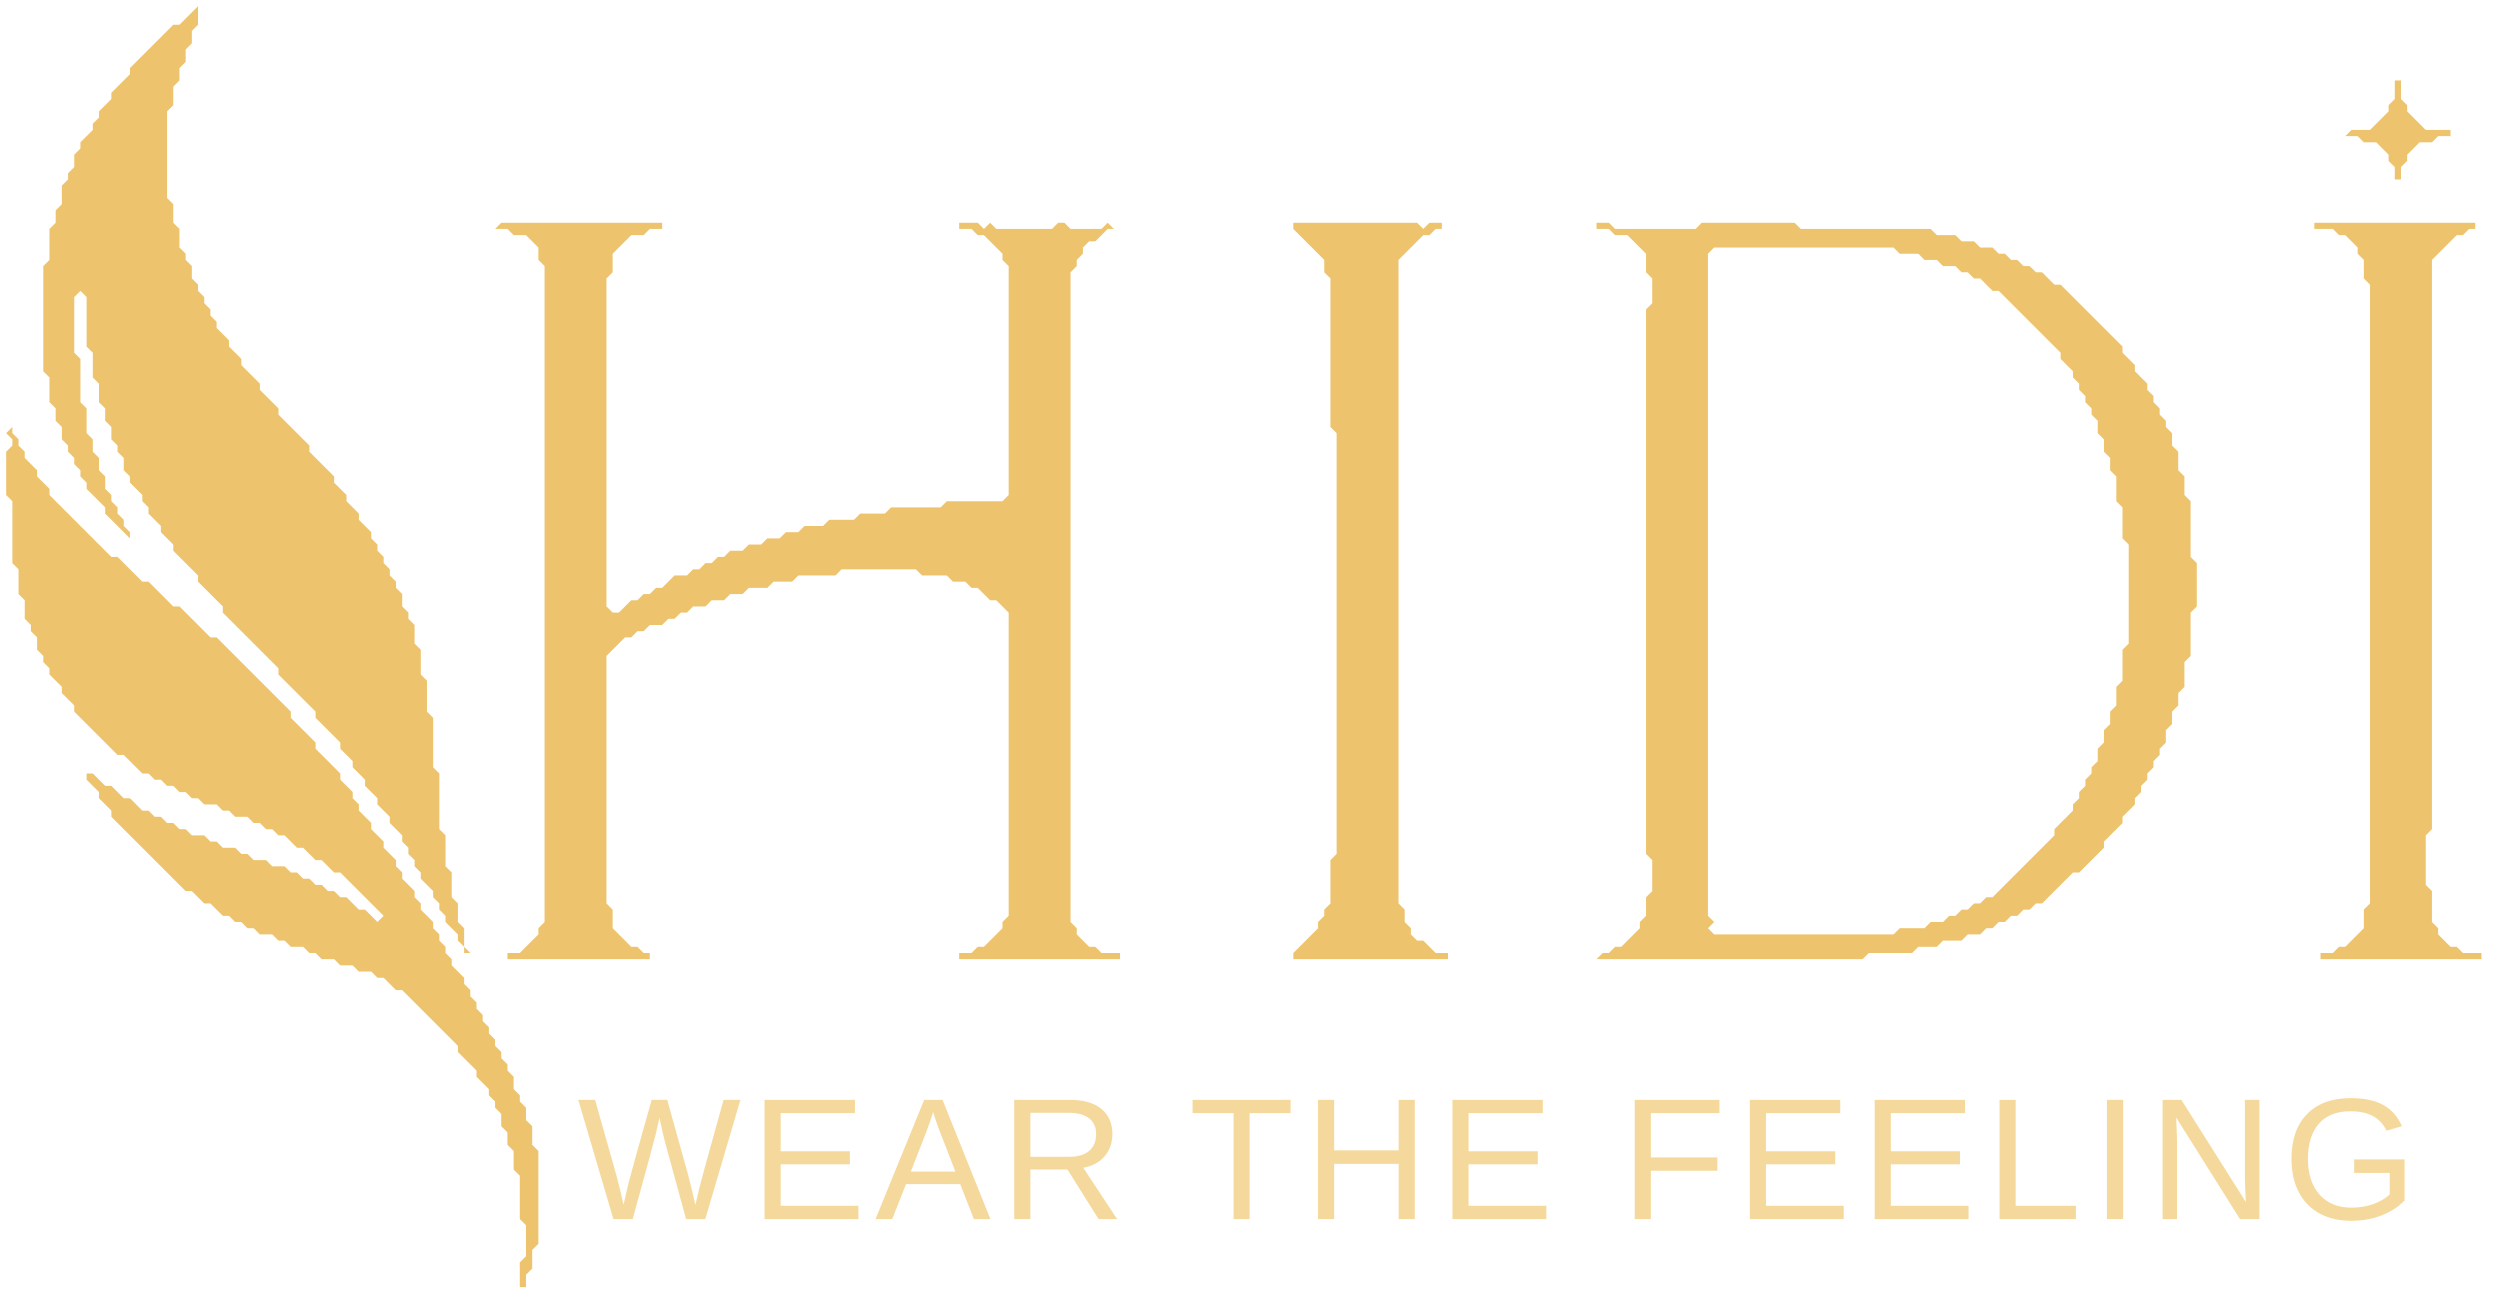
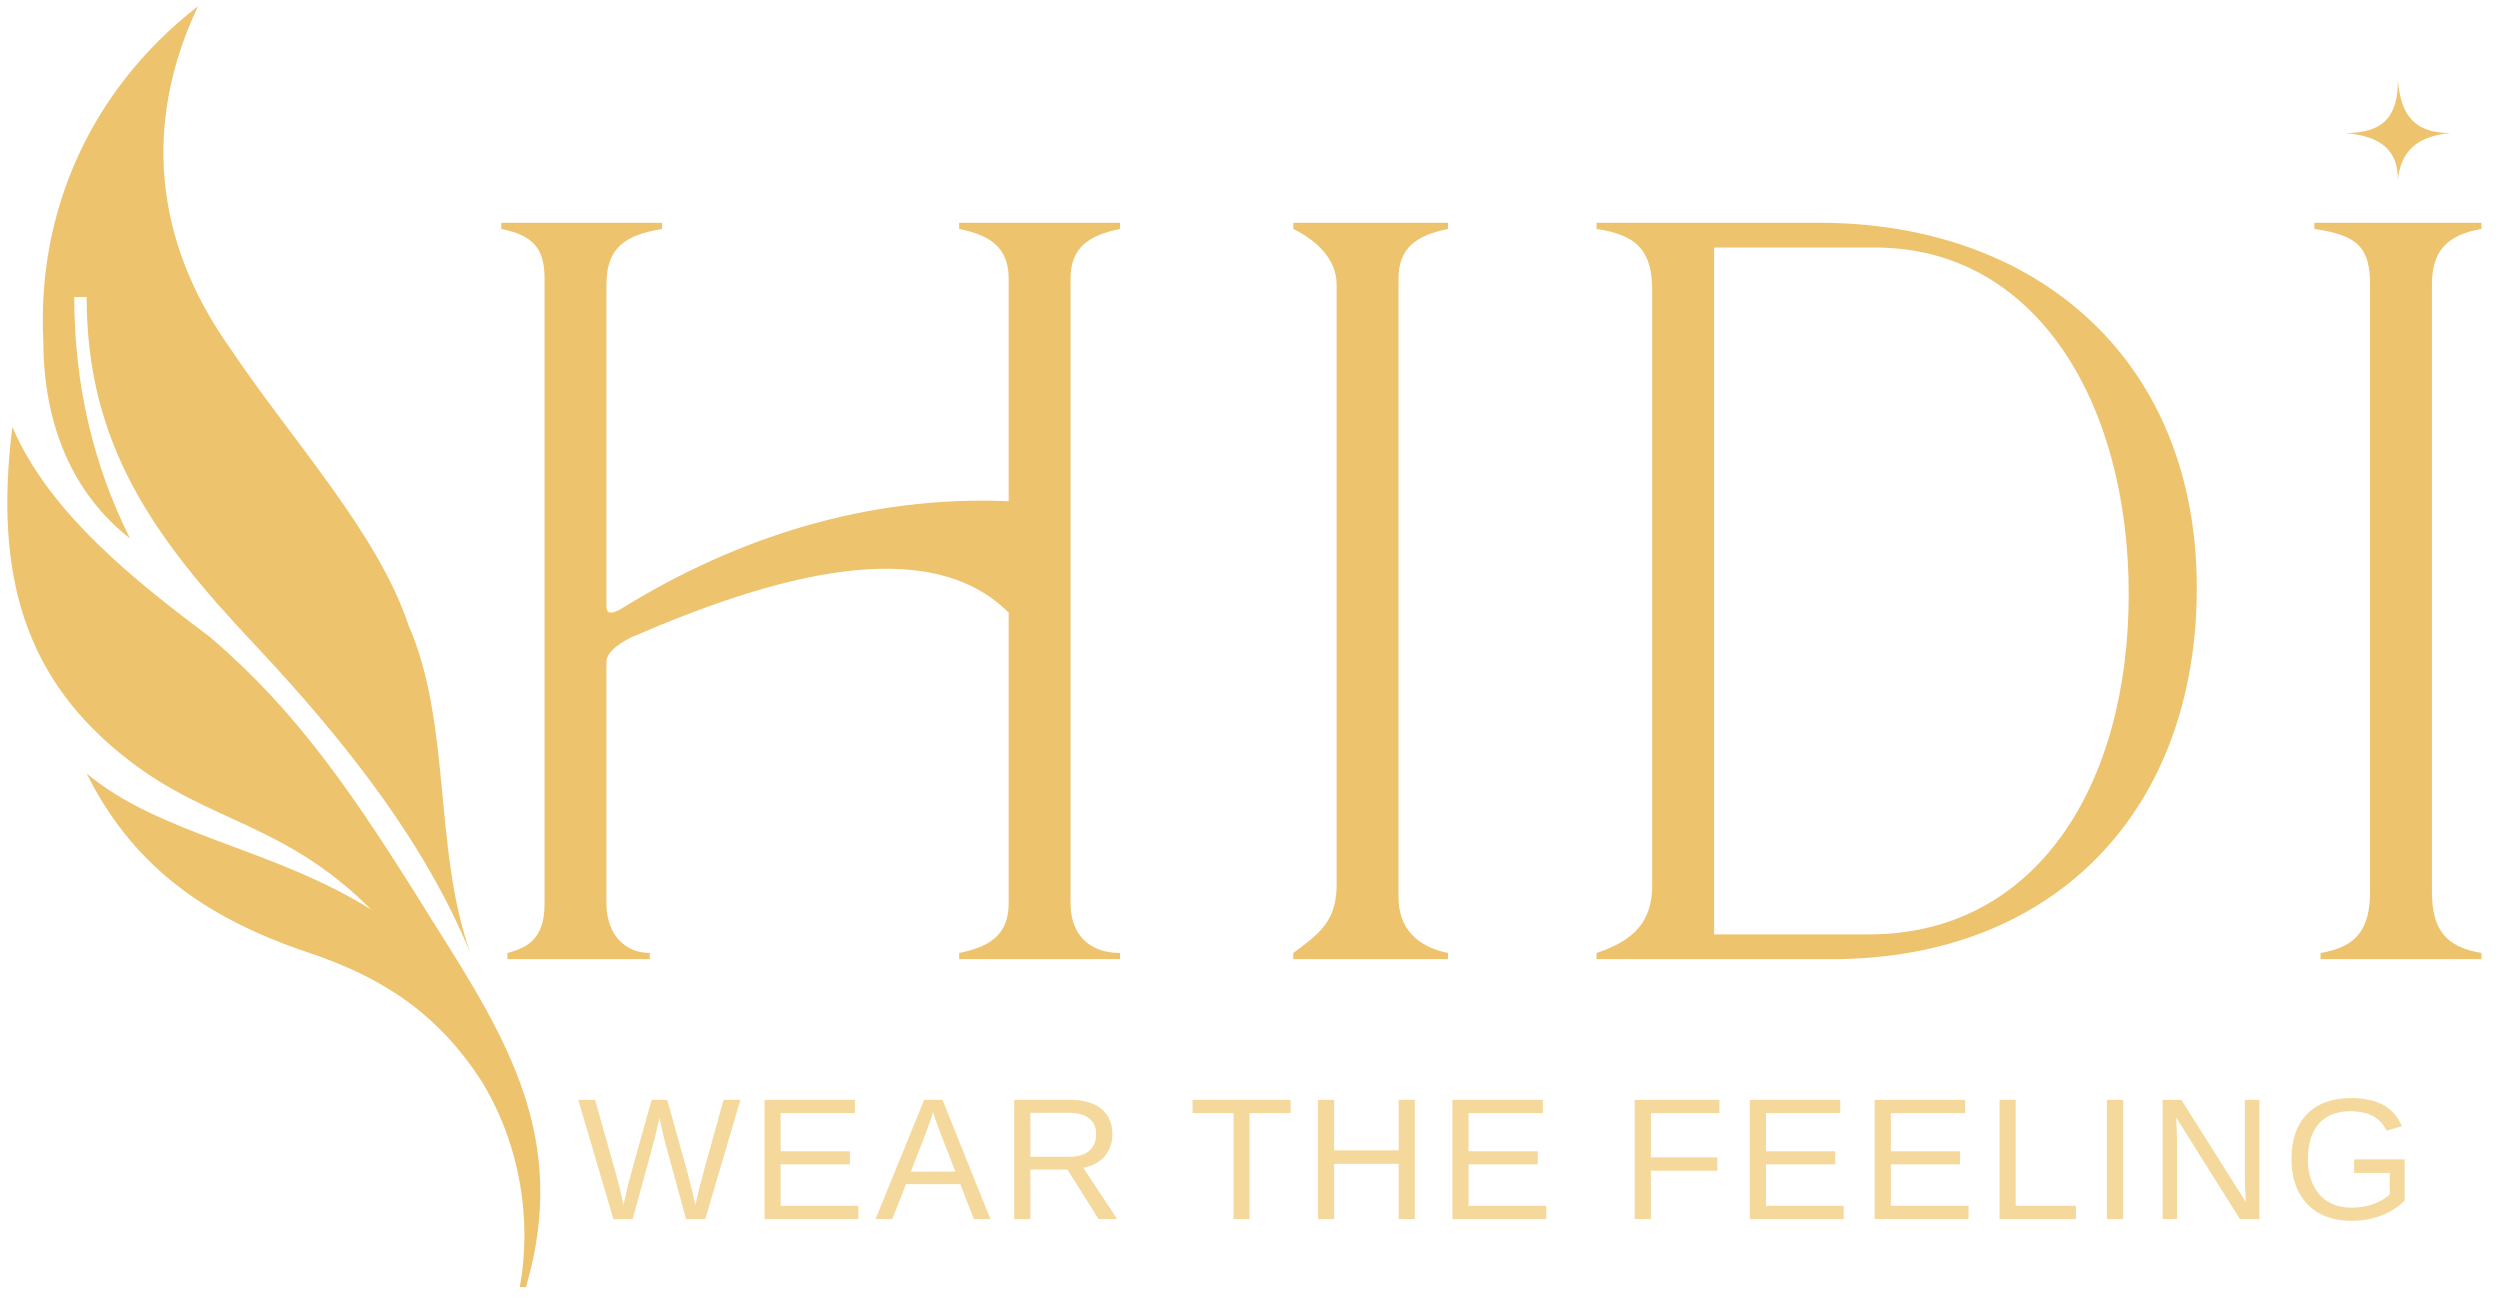
<svg xmlns="http://www.w3.org/2000/svg" viewBox="8 8 404 211" role="img" aria-labelledby="title">
-   <path d="M 10,77 L 9,78 L 10,79 L 10,80 L 9,81 L 9,88 L 10,89 L 10,99 L 11,100 L 11,104 L 12,105 L 12,108 L 13,109 L 13,110 L 14,111 L 14,113 L 15,114 L 15,115 L 16,116 L 16,117 L 18,119 L 18,120 L 20,122 L 20,123 L 27,130 L 28,130 L 31,133 L 32,133 L 33,134 L 34,134 L 35,135 L 36,135 L 37,136 L 38,136 L 39,137 L 40,137 L 41,138 L 43,138 L 44,139 L 45,139 L 46,140 L 48,140 L 49,141 L 50,141 L 51,142 L 52,142 L 53,143 L 54,143 L 56,145 L 57,145 L 59,147 L 60,147 L 62,149 L 63,149 L 68,154 L 67,155 L 66,155 L 64,153 L 63,153 L 62,152 L 61,152 L 60,151 L 59,151 L 58,150 L 57,150 L 56,149 L 55,149 L 54,148 L 52,148 L 51,147 L 49,147 L 48,146 L 47,146 L 46,145 L 44,145 L 43,144 L 42,144 L 41,143 L 39,143 L 38,142 L 37,142 L 36,141 L 35,141 L 34,140 L 33,140 L 32,139 L 31,139 L 29,137 L 28,137 L 26,135 L 25,135 L 23,133 L 22,133 L 22,134 L 24,136 L 24,137 L 26,139 L 26,140 L 38,152 L 39,152 L 41,154 L 42,154 L 44,156 L 45,156 L 46,157 L 47,157 L 48,158 L 49,158 L 50,159 L 52,159 L 53,160 L 54,160 L 55,161 L 57,161 L 58,162 L 59,162 L 60,163 L 62,163 L 63,164 L 65,164 L 66,165 L 68,165 L 69,166 L 70,166 L 72,168 L 73,168 L 82,177 L 82,178 L 85,181 L 85,182 L 87,184 L 87,185 L 88,186 L 88,187 L 89,188 L 89,190 L 90,191 L 90,193 L 91,194 L 91,197 L 92,198 L 92,205 L 93,206 L 93,211 L 92,212 L 92,216 L 93,216 L 93,214 L 94,213 L 94,210 L 95,209 L 95,194 L 94,193 L 94,190 L 93,189 L 93,187 L 92,186 L 92,185 L 91,184 L 91,182 L 90,181 L 90,180 L 89,179 L 89,178 L 88,177 L 88,176 L 87,175 L 87,174 L 86,173 L 86,172 L 85,171 L 85,170 L 84,169 L 84,168 L 83,167 L 83,166 L 81,164 L 81,163 L 80,162 L 80,161 L 79,160 L 79,159 L 78,158 L 78,157 L 76,155 L 76,154 L 75,153 L 75,152 L 73,150 L 73,149 L 72,148 L 72,147 L 70,145 L 70,144 L 68,142 L 68,141 L 66,139 L 66,138 L 65,137 L 65,136 L 63,134 L 63,133 L 59,129 L 59,128 L 55,124 L 55,123 L 43,111 L 42,111 L 37,106 L 36,106 L 32,102 L 31,102 L 27,98 L 26,98 L 16,88 L 16,87 L 14,85 L 14,84 L 12,82 L 12,81 L 11,80 L 11,79 L 10,78 Z  M 68,156 L 69,155 L 70,156 L 69,157 Z  M 67,155 L 68,154 L 69,155 L 68,156 Z  M 382,44 L 382,45 L 385,45 L 386,46 L 387,46 L 389,48 L 389,49 L 390,50 L 390,53 L 391,54 L 391,154 L 390,155 L 390,158 L 387,161 L 386,161 L 385,162 L 383,162 L 383,163 L 409,163 L 409,162 L 406,162 L 405,161 L 404,161 L 402,159 L 402,158 L 401,157 L 401,152 L 400,151 L 400,143 L 401,142 L 401,50 L 405,46 L 406,46 L 407,45 L 408,45 L 408,44 Z  M 266,44 L 266,45 L 268,45 L 269,46 L 271,46 L 274,49 L 274,52 L 275,53 L 275,57 L 274,58 L 274,146 L 275,147 L 275,152 L 274,153 L 274,156 L 273,157 L 273,158 L 270,161 L 269,161 L 268,162 L 267,162 L 266,163 L 309,163 L 310,162 L 317,162 L 318,161 L 321,161 L 322,160 L 325,160 L 326,159 L 328,159 L 329,158 L 330,158 L 331,157 L 332,157 L 333,156 L 334,156 L 335,155 L 336,155 L 337,154 L 338,154 L 343,149 L 344,149 L 348,145 L 348,144 L 351,141 L 351,140 L 353,138 L 353,137 L 354,136 L 354,135 L 355,134 L 355,133 L 356,132 L 356,131 L 357,130 L 357,129 L 358,128 L 358,126 L 359,125 L 359,123 L 360,122 L 360,120 L 361,119 L 361,115 L 362,114 L 362,107 L 363,106 L 363,99 L 362,98 L 362,89 L 361,88 L 361,85 L 360,84 L 360,81 L 359,80 L 359,78 L 358,77 L 358,76 L 357,75 L 357,74 L 356,73 L 356,72 L 355,71 L 355,70 L 353,68 L 353,67 L 351,65 L 351,64 L 341,54 L 340,54 L 338,52 L 337,52 L 336,51 L 335,51 L 334,50 L 333,50 L 332,49 L 331,49 L 330,48 L 328,48 L 327,47 L 325,47 L 324,46 L 321,46 L 320,45 L 299,45 L 298,44 L 283,44 L 282,45 L 269,45 L 268,44 Z  M 285,48 L 314,48 L 315,49 L 318,49 L 319,50 L 321,50 L 322,51 L 324,51 L 325,52 L 326,52 L 327,53 L 328,53 L 330,55 L 331,55 L 341,65 L 341,66 L 343,68 L 343,69 L 344,70 L 344,71 L 345,72 L 345,73 L 346,74 L 346,75 L 347,76 L 347,78 L 348,79 L 348,81 L 349,82 L 349,84 L 350,85 L 350,89 L 351,90 L 351,95 L 352,96 L 352,112 L 351,113 L 351,118 L 350,119 L 350,122 L 349,123 L 349,125 L 348,126 L 348,128 L 347,129 L 347,131 L 346,132 L 346,133 L 345,134 L 345,135 L 344,136 L 344,137 L 343,138 L 343,139 L 340,142 L 340,143 L 330,153 L 329,153 L 328,154 L 327,154 L 326,155 L 325,155 L 324,156 L 323,156 L 322,157 L 320,157 L 319,158 L 315,158 L 314,159 L 285,159 L 284,158 L 285,157 L 284,156 L 284,49 Z  M 217,44 L 217,45 L 222,50 L 222,52 L 223,53 L 223,77 L 224,78 L 224,146 L 223,147 L 223,154 L 222,155 L 222,156 L 221,157 L 221,158 L 217,162 L 217,163 L 242,163 L 242,162 L 240,162 L 238,160 L 237,160 L 236,159 L 236,158 L 235,157 L 235,155 L 234,154 L 234,50 L 238,46 L 239,46 L 240,45 L 241,45 L 241,44 L 239,44 L 238,45 L 237,44 Z  M 89,44 L 88,45 L 90,45 L 91,46 L 93,46 L 95,48 L 95,50 L 96,51 L 96,157 L 95,158 L 95,159 L 92,162 L 90,162 L 90,163 L 113,163 L 113,162 L 112,162 L 111,161 L 110,161 L 107,158 L 107,155 L 106,154 L 106,114 L 109,111 L 110,111 L 111,110 L 112,110 L 113,109 L 115,109 L 116,108 L 117,108 L 118,107 L 119,107 L 120,106 L 122,106 L 123,105 L 125,105 L 126,104 L 128,104 L 129,103 L 132,103 L 133,102 L 136,102 L 137,101 L 143,101 L 144,100 L 156,100 L 157,101 L 161,101 L 162,102 L 164,102 L 165,103 L 166,103 L 168,105 L 169,105 L 171,107 L 171,156 L 170,157 L 170,158 L 167,161 L 166,161 L 165,162 L 163,162 L 163,163 L 189,163 L 189,162 L 186,162 L 185,161 L 184,161 L 182,159 L 182,158 L 181,157 L 181,52 L 182,51 L 182,50 L 183,49 L 183,48 L 184,47 L 185,47 L 187,45 L 188,45 L 187,44 L 186,45 L 181,45 L 180,44 L 179,44 L 178,45 L 169,45 L 168,44 L 167,45 L 166,44 L 163,44 L 163,45 L 165,45 L 166,46 L 167,46 L 170,49 L 170,50 L 171,51 L 171,88 L 170,89 L 161,89 L 160,90 L 152,90 L 151,91 L 147,91 L 146,92 L 142,92 L 141,93 L 138,93 L 137,94 L 135,94 L 134,95 L 132,95 L 131,96 L 129,96 L 128,97 L 126,97 L 125,98 L 124,98 L 123,99 L 122,99 L 121,100 L 120,100 L 119,101 L 117,101 L 115,103 L 114,103 L 113,104 L 112,104 L 111,105 L 110,105 L 108,107 L 107,107 L 106,106 L 106,53 L 107,52 L 107,49 L 110,46 L 112,46 L 113,45 L 115,45 L 115,44 Z  M 395,21 L 395,24 L 394,25 L 394,26 L 391,29 L 388,29 L 387,30 L 389,30 L 390,31 L 392,31 L 394,33 L 394,34 L 395,35 L 395,37 L 396,37 L 396,35 L 397,34 L 397,33 L 399,31 L 401,31 L 402,30 L 404,30 L 404,29 L 400,29 L 397,26 L 397,25 L 396,24 L 396,21 Z  M 40,9 L 37,12 L 36,12 L 29,19 L 29,20 L 26,23 L 26,24 L 24,26 L 24,27 L 23,28 L 23,29 L 21,31 L 21,32 L 20,33 L 20,35 L 19,36 L 19,37 L 18,38 L 18,41 L 17,42 L 17,44 L 16,45 L 16,50 L 15,51 L 15,68 L 16,69 L 16,73 L 17,74 L 17,76 L 18,77 L 18,79 L 19,80 L 19,81 L 20,82 L 20,83 L 21,84 L 21,85 L 22,86 L 22,87 L 25,90 L 25,91 L 29,95 L 29,94 L 28,93 L 28,92 L 27,91 L 27,90 L 26,89 L 26,88 L 25,87 L 25,85 L 24,84 L 24,82 L 23,81 L 23,79 L 22,78 L 22,74 L 21,73 L 21,66 L 20,65 L 20,56 L 21,55 L 22,56 L 22,64 L 23,65 L 23,69 L 24,70 L 24,73 L 25,74 L 25,76 L 26,77 L 26,79 L 27,80 L 27,81 L 28,82 L 28,84 L 29,85 L 29,86 L 31,88 L 31,89 L 32,90 L 32,91 L 34,93 L 34,94 L 36,96 L 36,97 L 40,101 L 40,102 L 44,106 L 44,107 L 53,116 L 53,117 L 59,123 L 59,124 L 63,128 L 63,129 L 65,131 L 65,132 L 67,134 L 67,135 L 69,137 L 69,138 L 71,140 L 71,141 L 73,143 L 73,144 L 74,145 L 74,146 L 75,147 L 75,148 L 76,149 L 76,150 L 78,152 L 78,153 L 79,154 L 79,155 L 80,156 L 80,157 L 82,159 L 82,160 L 83,161 L 83,162 L 84,162 L 83,161 L 83,158 L 82,157 L 82,154 L 81,153 L 81,149 L 80,148 L 80,143 L 79,142 L 79,133 L 78,132 L 78,124 L 77,123 L 77,118 L 76,117 L 76,113 L 75,112 L 75,109 L 74,108 L 74,107 L 73,106 L 73,104 L 72,103 L 72,102 L 71,101 L 71,100 L 70,99 L 70,98 L 69,97 L 69,96 L 68,95 L 68,94 L 66,92 L 66,91 L 64,89 L 64,88 L 62,86 L 62,85 L 58,81 L 58,80 L 53,75 L 53,74 L 50,71 L 50,70 L 47,67 L 47,66 L 45,64 L 45,63 L 43,61 L 43,60 L 42,59 L 42,58 L 41,57 L 41,56 L 40,55 L 40,54 L 39,53 L 39,51 L 38,50 L 38,49 L 37,48 L 37,45 L 36,44 L 36,41 L 35,40 L 35,26 L 36,25 L 36,22 L 37,21 L 37,19 L 38,18 L 38,16 L 39,15 L 39,13 L 40,12 Z" fill="#edc36d" fill-rule="evenodd" />
+   <g fill="#edc36d" fill-rule="evenodd">
+     <path d="M10 77 C7 101 12 118 29 131 C42 141 54 141 68 155 C52 145 34 143 22 133 C29 147 40 156 58 162 C70 166 79 172 86 183 C92 193 94 205 92 216 L93 216 C100 192 90 176 78 157 C65 136 56 123 42 111 C30 102 16 91 10 77 Z" />
+     <path d="M40 9 C22 23 14 43 15 63 C15 77 20 88 29 95 C23 83 20 70 20 56 L22 56 C22 80 33 95 49 112 C65 129 77 145 84 162 C78 145 81 125 74 109 C69 94 55 79 45 64 C33 47 31 28 40 9 Z" />
+     <path d="M89 44 H115 V45 C109 46 106 48 106 54 V106 Q106 108 109 106 C127 95 148 88 171 89 V53 C171 48 168 46 163 45 V44 H189 V45 C184 46 181 48 181 53 V154 C181 159 184 162 189 162 V163 H163 V162 C168 161 171 159 171 154 V107 C158 94 133 101 110 111 Q106 113 106 115 V154 C106 159 109 162 113 162 V163 H90 V162 C94 161 96 159 96 154 V53 C96 48 94 46 89 45 Z" />
+     <path d="M217 44 H242 V45 C237 46 234 48 234 53 V153 C234 158 237 161 242 162 V163 H217 V162 C221 159 224 157 224 151 V54 C224 50 221 47 217 45 Z" />
+     <path d="M266 44 H302 C337 44 363 66 363 103 C363 139 340 163 304 163 H266 V162 C272 160 275 157 275 151 V55 C275 49 273 46 266 45 Z M285 48 V159 H310 C337 159 352 135 352 104 C352 73 337 48 311 48 Z" />
+     <path d="M382 44 H409 V45 C403 46 401 49 401 54 V152 C401 158 403 161 409 162 V163 H383 V162 C389 161 391 158 391 152 V54 C391 48 389 46 382 45 Z" />
+     <path d="M395.5 21 C395.5 27 393 29.5 387 29.5 C393 30 395.5 32.5 395.5 37 C396 32.5 398.5 30 404 29.5 C398.5 29.5 396 27 395.5 21 Z" />
+   </g>
  <text x="250" y="205" text-anchor="middle" fill="#f5d99c" font-family="Arial, sans-serif" font-size="28" font-weight="500" letter-spacing="1.5">WEAR THE FEELING</text>
</svg>
